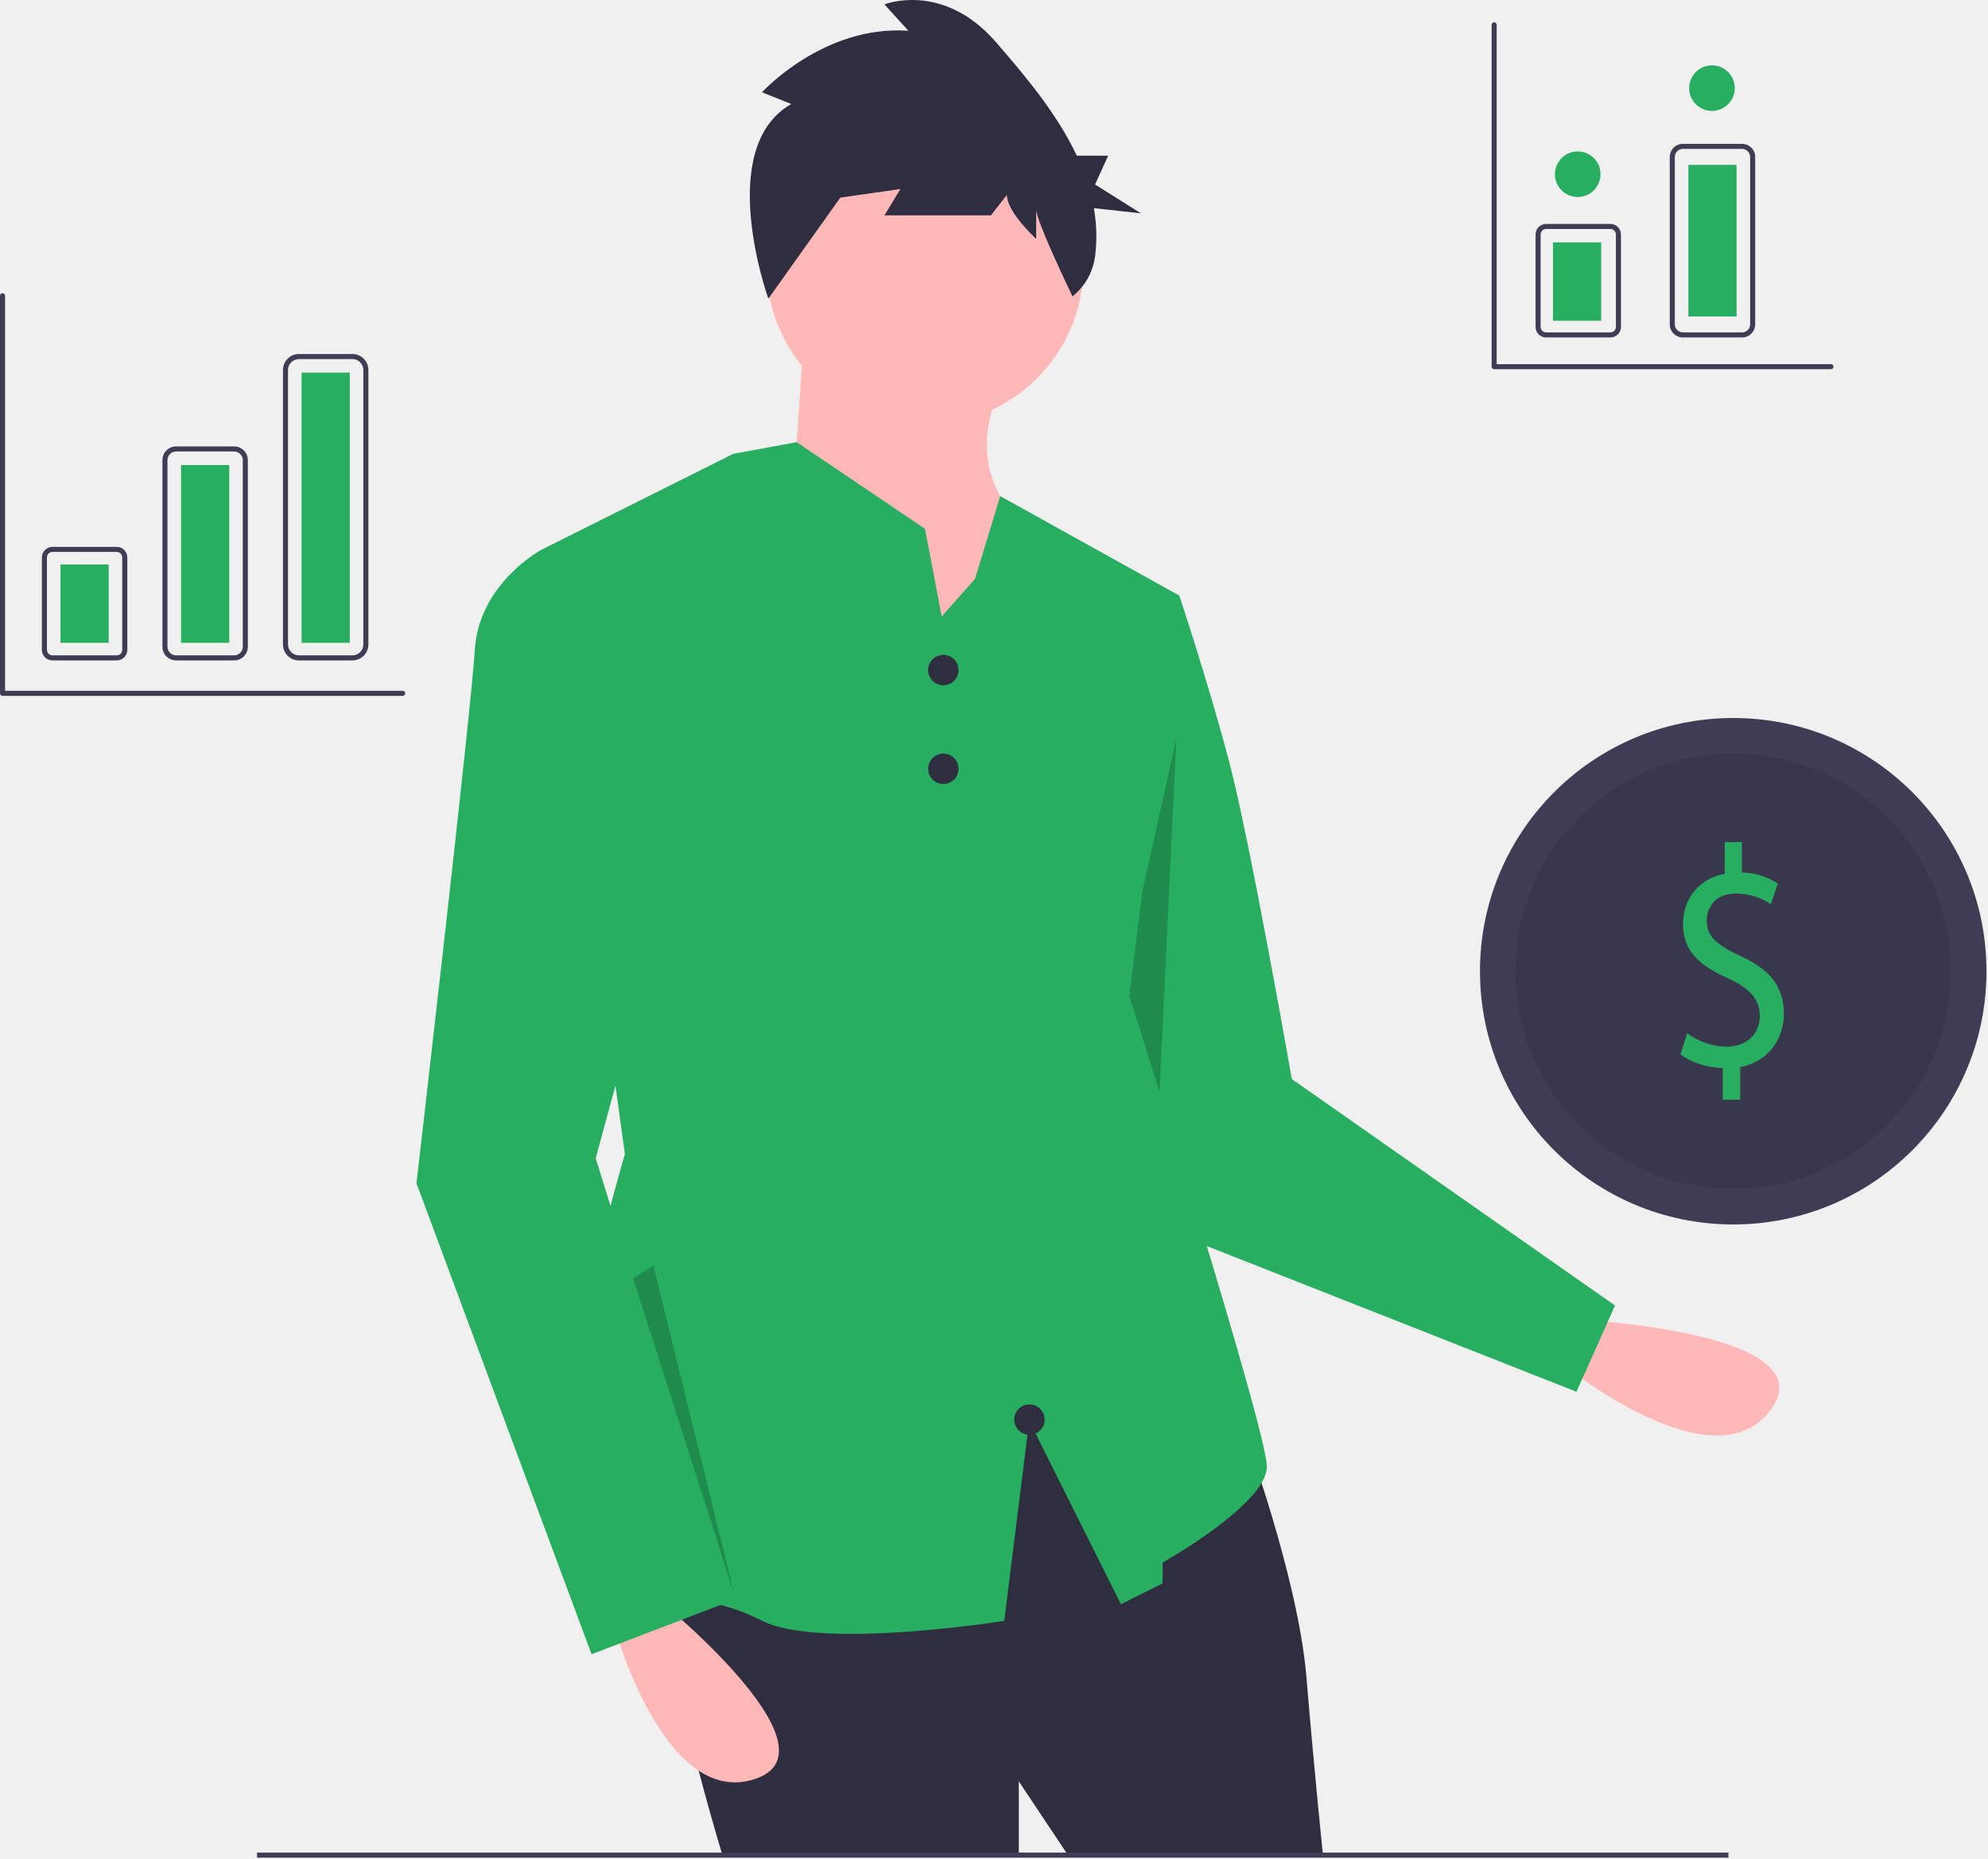
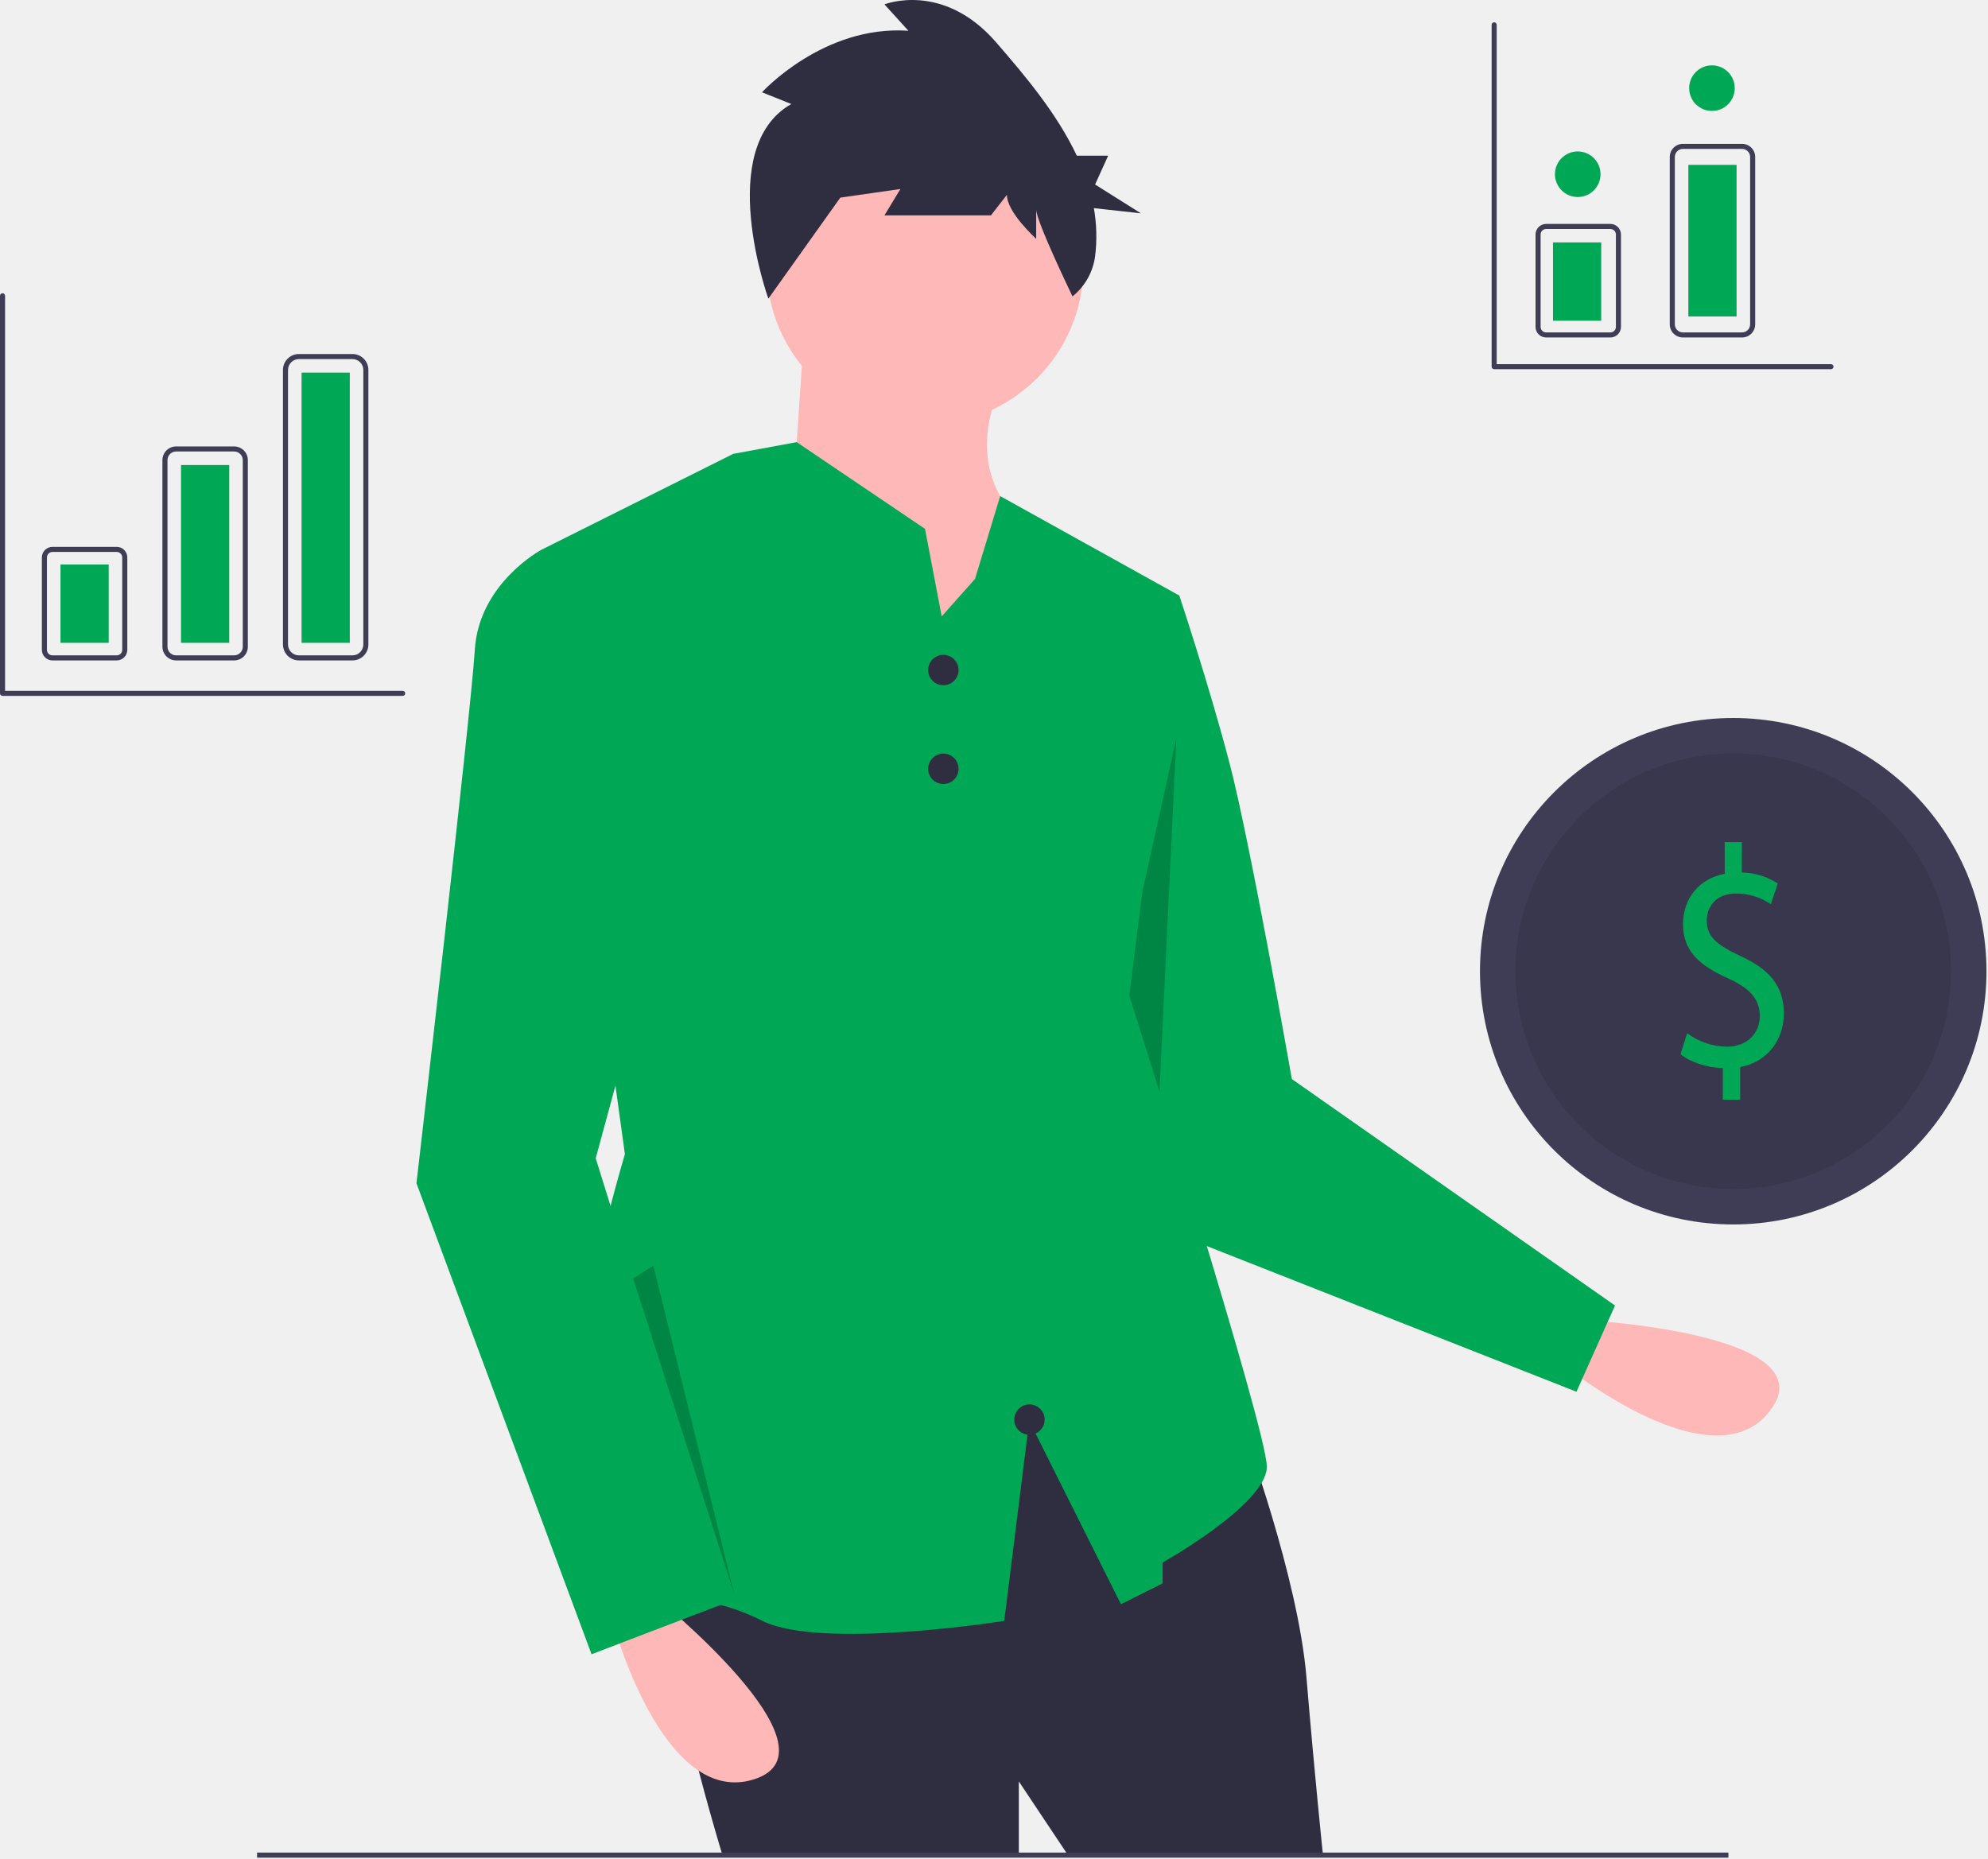
<svg xmlns="http://www.w3.org/2000/svg" width="785" height="734" viewBox="0 0 785 734" fill="none">
  <g clip-path="url(#clip0)">
    <path d="M624.745 521.218C624.745 521.218 721.785 526.235 699.182 556.783C676.58 587.331 617.188 538.863 617.188 538.863L624.745 521.218Z" fill="#FFB8B8" />
-     <path d="M445.916 230.251L465.668 235.189C465.668 235.189 477.19 269.756 485.42 301.03C493.65 332.304 510.11 426.126 510.11 426.126L637.72 515.559L622.5 549.607L452.5 482.607L414.641 333.95L445.916 230.251Z" fill="#27AE60" />
+     <path d="M445.916 230.251L465.668 235.189C465.668 235.189 477.19 269.756 485.42 301.03C493.65 332.304 510.11 426.126 510.11 426.126L637.72 515.559L622.5 549.607L452.5 482.607L414.641 333.95L445.916 230.251Z" fill="#00A755" />
    <path opacity="0.2" d="M464.5 291.607L457.138 445.772L472.5 491.607L427.5 458.607L464.5 291.607Z" fill="black" />
    <path d="M491.181 565.214C491.181 565.214 512.579 622.824 515.871 662.328C519.163 701.832 522.455 733.107 522.455 733.107H422.048L402.296 703.478V733.107H285.43C285.43 733.107 252.51 626.116 265.678 612.948C278.846 599.78 403.942 543.816 403.942 543.816L491.181 565.214Z" fill="#2F2E41" />
    <path d="M682.5 731.607H101.5V733.607H682.5V731.607Z" fill="#3F3D56" />
    <path d="M365.261 167.703C399.806 167.703 427.81 139.699 427.81 105.155C427.81 70.61 399.806 42.607 365.261 42.607C330.717 42.607 302.713 70.61 302.713 105.155C302.713 139.699 330.717 167.703 365.261 167.703Z" fill="#FFB8B8" />
    <path d="M317.527 131.491L312.589 203.915L375.137 287.862L406.411 208.853C406.411 208.853 378.429 190.747 394.889 152.889L317.527 131.491Z" fill="#FFB8B8" />
-     <path d="M500.23 579.203C500.23 594.023 459.08 617.063 459.08 617.063V625.293L442.62 633.523L406.41 561.103L396.54 640.103C396.54 640.103 324.11 651.633 301.07 640.103C278.02 628.583 266.5 633.523 233.58 622.003C200.66 610.483 246.75 455.753 246.75 455.753L213.83 217.083L285.75 181.123L289.54 179.223L299.43 177.403L314.59 174.603L365.26 208.853L369.34 230.253L371.85 243.423L385.01 228.603L394.95 195.913L465.67 235.193L445.92 393.203C445.92 393.203 500.23 564.393 500.23 579.203Z" fill="#27AE60" />
+     <path d="M500.23 579.203C500.23 594.023 459.08 617.063 459.08 617.063V625.293L442.62 633.523L406.41 561.103L396.54 640.103C396.54 640.103 324.11 651.633 301.07 640.103C278.02 628.583 266.5 633.523 233.58 622.003C200.66 610.483 246.75 455.753 246.75 455.753L213.83 217.083L285.75 181.123L289.54 179.223L299.43 177.403L314.59 174.603L365.26 208.853L369.34 230.253L371.85 243.423L385.01 228.603L394.95 195.913L465.67 235.193L445.92 393.203C445.92 393.203 500.23 564.393 500.23 579.203Z" fill="#00A755" />
    <path d="M258.271 630.231C258.271 630.231 333.987 691.133 297.775 702.655C261.563 714.178 241.811 640.107 241.811 640.107L258.271 630.231Z" fill="#FFB8B8" />
-     <path d="M230.289 220.375L213.829 217.083C213.829 217.083 189.138 230.251 187.492 256.588C185.846 282.924 164.448 467.276 164.448 467.276L233.581 653.275L289.545 631.877L235.227 457.4L276.377 305.968L230.289 220.375Z" fill="#27AE60" />
+     <path d="M230.289 220.375L213.829 217.083C213.829 217.083 189.138 230.251 187.492 256.588C185.846 282.924 164.448 467.276 164.448 467.276L233.581 653.275L289.545 631.877L235.227 457.4L276.377 305.968L230.289 220.375Z" fill="#00A755" />
    <path d="M372.5 270.607C375.814 270.607 378.5 267.92 378.5 264.607C378.5 261.293 375.814 258.607 372.5 258.607C369.186 258.607 366.5 261.293 366.5 264.607C366.5 267.92 369.186 270.607 372.5 270.607Z" fill="#2F2E41" />
    <path d="M372.5 309.607C375.814 309.607 378.5 306.92 378.5 303.607C378.5 300.293 375.814 297.607 372.5 297.607C369.186 297.607 366.5 300.293 366.5 303.607C366.5 306.92 369.186 309.607 372.5 309.607Z" fill="#2F2E41" />
    <path d="M406.5 566.607C409.814 566.607 412.5 563.92 412.5 560.607C412.5 557.293 409.814 554.607 406.5 554.607C403.186 554.607 400.5 557.293 400.5 560.607C400.5 563.92 403.186 566.607 406.5 566.607Z" fill="#2F2E41" />
    <path d="M312.452 41.077L300.89 36.448C300.89 36.448 325.066 9.832 358.702 12.146L349.242 1.731C349.242 1.731 372.367 -7.527 393.389 16.775C404.44 29.55 417.227 44.566 425.197 61.482H437.58L432.412 72.861L450.5 84.241L431.934 82.197C433.041 88.428 433.21 94.79 432.438 101.071C431.642 107.355 428.435 113.083 423.495 117.047V117.047C423.495 117.047 409.156 87.366 409.156 82.737V94.309C409.156 94.309 397.593 83.894 397.593 76.951L391.287 85.052H349.242L355.548 74.637L331.373 78.108L340.833 65.379L303.402 117.944C303.402 117.944 281.97 58.435 312.452 41.077Z" fill="#2F2E41" />
    <path d="M684.398 483.545C739.626 483.545 784.398 438.774 784.398 383.545C784.398 328.317 739.626 283.545 684.398 283.545C629.169 283.545 584.398 328.317 584.398 383.545C584.398 438.774 629.169 483.545 684.398 483.545Z" fill="#3F3D56" />
    <path opacity="0.1" d="M684.398 469.545C731.894 469.545 770.398 431.042 770.398 383.545C770.398 336.049 731.894 297.545 684.398 297.545C636.901 297.545 598.398 336.049 598.398 383.545C598.398 431.042 636.901 469.545 684.398 469.545Z" fill="black" />
-     <path d="M680.277 434.293V421.776C673.949 421.652 667.404 419.421 663.586 416.323L666.204 408.02C670.741 411.42 676.243 413.286 681.913 413.348C689.659 413.348 694.895 408.267 694.895 401.203C694.895 394.387 690.64 390.173 682.568 386.455C671.44 381.498 664.567 375.797 664.567 365.015C664.567 354.729 671.004 346.921 681.041 345.062V332.545H687.804V344.567C692.848 344.635 697.767 346.14 701.986 348.904L699.259 357.084C695.212 354.314 690.417 352.844 685.513 352.87C677.113 352.87 673.949 358.57 673.949 363.528C673.949 369.972 677.986 373.194 687.477 377.656C698.713 382.861 704.387 389.306 704.387 400.335C704.387 410.126 698.386 419.297 687.15 421.403V434.293H680.277Z" fill="#27AE60" />
+     <path d="M680.277 434.293V421.776C673.949 421.652 667.404 419.421 663.586 416.323L666.204 408.02C670.741 411.42 676.243 413.286 681.913 413.348C689.659 413.348 694.895 408.267 694.895 401.203C694.895 394.387 690.64 390.173 682.568 386.455C671.44 381.498 664.567 375.797 664.567 365.015C664.567 354.729 671.004 346.921 681.041 345.062V332.545H687.804V344.567C692.848 344.635 697.767 346.14 701.986 348.904L699.259 357.084C695.212 354.314 690.417 352.844 685.513 352.87C677.113 352.87 673.949 358.57 673.949 363.528C673.949 369.972 677.986 373.194 687.477 377.656C698.713 382.861 704.387 389.306 704.387 400.335C704.387 410.126 698.386 419.297 687.15 421.403V434.293H680.277Z" fill="#00A755" />
    <path opacity="0.2" d="M250.005 504.87L290 629.803L258 499.803L250.005 504.87Z" fill="black" />
    <path d="M46.093 260.803H20.706C19.6 260.802 18.539 260.362 17.757 259.58C16.974 258.797 16.534 257.736 16.533 256.63V220.137C16.534 219.03 16.974 217.97 17.757 217.187C18.539 216.405 19.6 215.965 20.706 215.963H46.093C47.2 215.965 48.261 216.405 49.043 217.187C49.825 217.97 50.265 219.03 50.267 220.137V256.63C50.265 257.736 49.825 258.797 49.043 259.58C48.261 260.362 47.2 260.802 46.093 260.803V260.803ZM20.706 217.963C20.13 217.964 19.578 218.193 19.171 218.601C18.763 219.008 18.534 219.561 18.533 220.137V256.63C18.534 257.206 18.763 257.759 19.171 258.166C19.578 258.573 20.13 258.803 20.706 258.803H46.093C46.669 258.803 47.222 258.573 47.629 258.166C48.037 257.759 48.266 257.206 48.267 256.63V220.137C48.266 219.561 48.037 219.008 47.629 218.601C47.222 218.193 46.669 217.964 46.093 217.963H20.706Z" fill="#3F3D56" />
    <path d="M92.463 260.803H69.537C68.104 260.802 66.731 260.232 65.718 259.219C64.705 258.206 64.135 256.832 64.133 255.4V181.7C64.135 180.268 64.705 178.894 65.718 177.881C66.731 176.868 68.104 176.298 69.537 176.297H92.463C93.896 176.298 95.269 176.868 96.282 177.881C97.295 178.894 97.865 180.268 97.867 181.7V255.4C97.865 256.832 97.295 258.206 96.282 259.219C95.269 260.232 93.895 260.802 92.463 260.803V260.803ZM69.537 178.296C68.635 178.297 67.769 178.656 67.131 179.295C66.493 179.933 66.134 180.798 66.133 181.7V255.4C66.134 256.302 66.493 257.167 67.131 257.805C67.769 258.443 68.635 258.802 69.537 258.803H92.463C93.365 258.802 94.231 258.443 94.869 257.805C95.507 257.167 95.866 256.302 95.867 255.4V181.7C95.866 180.798 95.507 179.933 94.869 179.295C94.231 178.656 93.365 178.298 92.463 178.297L69.537 178.296Z" fill="#3F3D56" />
    <path d="M139.178 260.803H118.022C116.355 260.801 114.757 260.138 113.578 258.959C112.398 257.78 111.735 256.182 111.733 254.514V146.092C111.735 144.425 112.398 142.826 113.578 141.647C114.757 140.468 116.355 139.805 118.022 139.803H139.178C140.845 139.805 142.444 140.468 143.623 141.647C144.802 142.826 145.465 144.425 145.467 146.092V254.514C145.465 256.182 144.802 257.78 143.623 258.959C142.444 260.138 140.845 260.801 139.178 260.803V260.803ZM118.022 141.803C116.885 141.805 115.795 142.257 114.991 143.061C114.187 143.865 113.735 144.955 113.733 146.092V254.514C113.735 255.651 114.187 256.742 114.991 257.546C115.795 258.35 116.885 258.802 118.022 258.803H139.178C140.315 258.802 141.405 258.35 142.209 257.546C143.013 256.742 143.466 255.651 143.467 254.514V146.092C143.466 144.955 143.013 143.865 142.209 143.061C141.405 142.257 140.315 141.805 139.178 141.803H118.022Z" fill="#3F3D56" />
-     <path d="M42.92 222.913H23.88V253.853H42.92V222.913Z" fill="#27AE60" />
-     <path d="M90.52 183.643H71.48V253.853H90.52V183.643Z" fill="#27AE60" />
-     <path d="M138.12 147.15H119.08V253.853H138.12V147.15Z" fill="#27AE60" />
+     <path d="M42.92 222.913H23.88V253.853H42.92V222.913Z" fill="#00A755" />
+     <path d="M90.52 183.643H71.48V253.853H90.52V183.643Z" fill="#00A755" />
+     <path d="M138.12 147.15H119.08V253.853H138.12V147.15Z" fill="#00A755" />
    <path d="M723 145.803H590C589.869 145.803 589.739 145.777 589.617 145.727C589.496 145.677 589.386 145.603 589.293 145.51C589.2 145.418 589.126 145.307 589.076 145.186C589.026 145.065 589 144.935 589 144.803V9.803C589 9.538 589.105 9.284 589.293 9.096C589.48 8.909 589.735 8.803 590 8.803C590.265 8.803 590.52 8.909 590.707 9.096C590.895 9.284 591 9.538 591 9.803V143.803H723C723.265 143.803 723.52 143.909 723.707 144.096C723.895 144.284 724 144.538 724 144.803C724 145.069 723.895 145.323 723.707 145.51C723.52 145.698 723.265 145.803 723 145.803Z" fill="#3F3D56" />
    <path d="M159 274.803H1C0.869 274.803 0.739 274.777 0.617 274.727C0.496 274.677 0.386 274.603 0.293 274.51C0.2 274.418 0.126 274.307 0.076 274.186C0.026 274.065 -3.41257e-05 273.935 3.38221e-08 273.803V116.803C3.38221e-08 116.538 0.105 116.284 0.293 116.096C0.48 115.909 0.735 115.803 1 115.803C1.265 115.803 1.52 115.909 1.707 116.096C1.895 116.284 2 116.538 2 116.803V272.803H159C159.265 272.803 159.52 272.909 159.707 273.096C159.895 273.284 160 273.538 160 273.803C160 274.069 159.895 274.323 159.707 274.51C159.52 274.698 159.265 274.803 159 274.803Z" fill="#3F3D56" />
    <path d="M635.898 133.271H610.512C609.405 133.269 608.344 132.829 607.562 132.047C606.779 131.265 606.339 130.204 606.338 129.097V92.604C606.339 91.498 606.779 90.437 607.562 89.654C608.344 88.872 609.405 88.432 610.512 88.431H635.898C637.005 88.432 638.065 88.872 638.848 89.655C639.63 90.437 640.07 91.498 640.071 92.604V129.097C640.07 130.204 639.63 131.264 638.848 132.047C638.065 132.829 637.005 133.269 635.898 133.271ZM610.512 90.431C609.935 90.431 609.383 90.661 608.975 91.068C608.568 91.475 608.339 92.028 608.338 92.604V129.097C608.339 129.674 608.568 130.226 608.975 130.633C609.383 131.041 609.935 131.27 610.512 131.271H635.898C636.475 131.27 637.027 131.041 637.434 130.633C637.842 130.226 638.071 129.673 638.071 129.097V92.604C638.071 92.028 637.842 91.475 637.434 91.068C637.027 90.661 636.475 90.431 635.898 90.431H610.512Z" fill="#3F3D56" />
    <path d="M687.888 133.271H664.521C663.147 133.269 661.83 132.722 660.858 131.75C659.886 130.779 659.339 129.461 659.338 128.086V61.987C659.339 60.613 659.886 59.295 660.858 58.323C661.83 57.351 663.147 56.805 664.521 56.803H687.888C689.262 56.805 690.58 57.351 691.551 58.323C692.523 59.295 693.07 60.613 693.071 61.987V128.086C693.07 129.461 692.523 130.779 691.551 131.75C690.58 132.722 689.262 133.269 687.888 133.271V133.271ZM664.521 58.803C663.677 58.804 662.868 59.14 662.271 59.737C661.674 60.334 661.339 61.143 661.338 61.987V128.086C661.339 128.931 661.674 129.74 662.271 130.337C662.868 130.934 663.677 131.27 664.521 131.271H687.888C688.732 131.27 689.541 130.934 690.138 130.337C690.735 129.74 691.07 128.931 691.071 128.086V61.987C691.07 61.143 690.735 60.334 690.138 59.737C689.541 59.14 688.732 58.804 687.888 58.803H664.521Z" fill="#3F3D56" />
-     <path d="M632.268 95.727H613.228V126.667H632.268V95.727Z" fill="#27AE60" />
-     <path d="M685.725 65.105H666.685V124.969H685.725V65.105Z" fill="#27AE60" />
-     <path d="M623 77.803C627.971 77.803 632 73.774 632 68.803C632 63.833 627.971 59.803 623 59.803C618.029 59.803 614 63.833 614 68.803C614 73.774 618.029 77.803 623 77.803Z" fill="#27AE60" />
-     <path d="M676 43.803C680.971 43.803 685 39.774 685 34.803C685 29.833 680.971 25.803 676 25.803C671.029 25.803 667 29.833 667 34.803C667 39.774 671.029 43.803 676 43.803Z" fill="#27AE60" />
+     <path d="M632.268 95.727H613.228V126.667H632.268V95.727Z" fill="#00A755" />
+     <path d="M685.725 65.105H666.685V124.969H685.725V65.105Z" fill="#00A755" />
+     <path d="M623 77.803C627.971 77.803 632 73.774 632 68.803C632 63.833 627.971 59.803 623 59.803C618.029 59.803 614 63.833 614 68.803C614 73.774 618.029 77.803 623 77.803Z" fill="#00A755" />
+     <path d="M676 43.803C680.971 43.803 685 39.774 685 34.803C685 29.833 680.971 25.803 676 25.803C671.029 25.803 667 29.833 667 34.803C667 39.774 671.029 43.803 676 43.803Z" fill="#00A755" />
  </g>
  <defs>
    <clipPath id="clip0">
      <rect width="784.398" height="733.607" fill="white" />
    </clipPath>
  </defs>
</svg>
